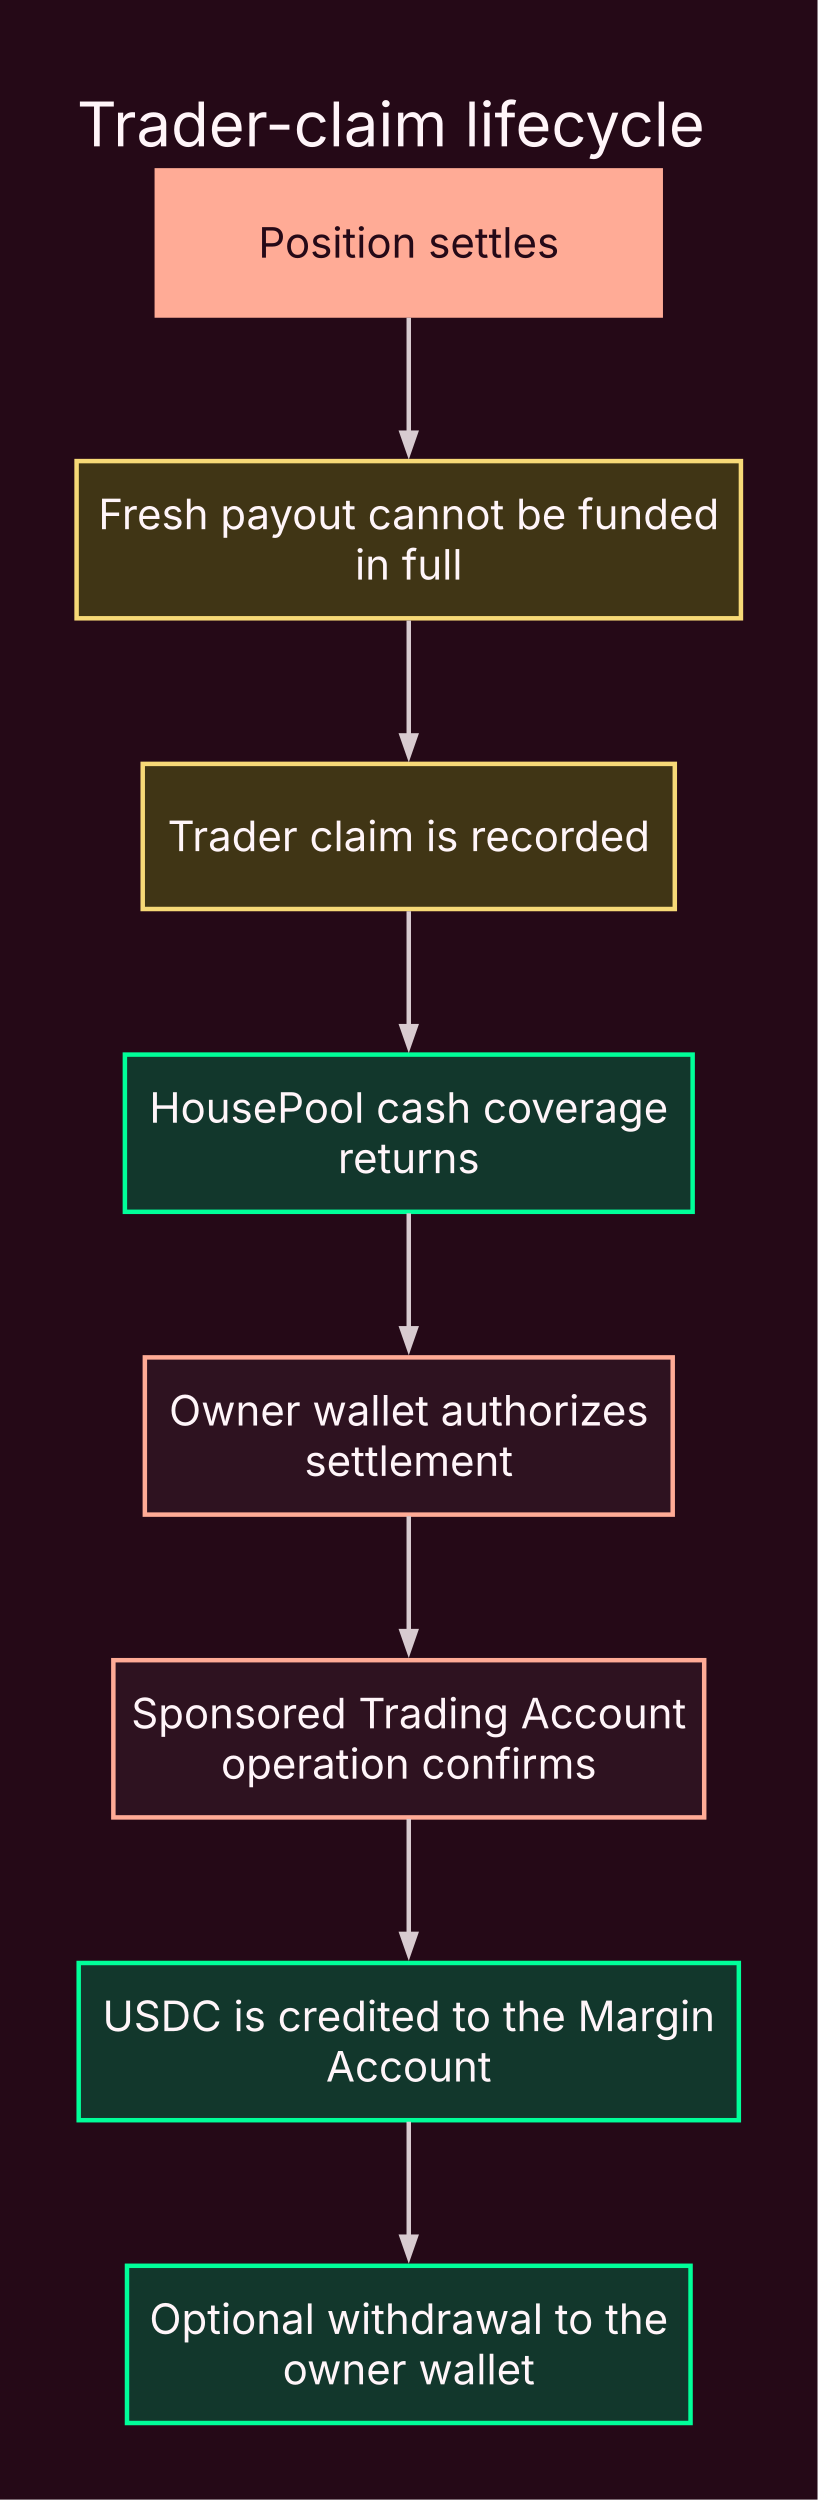
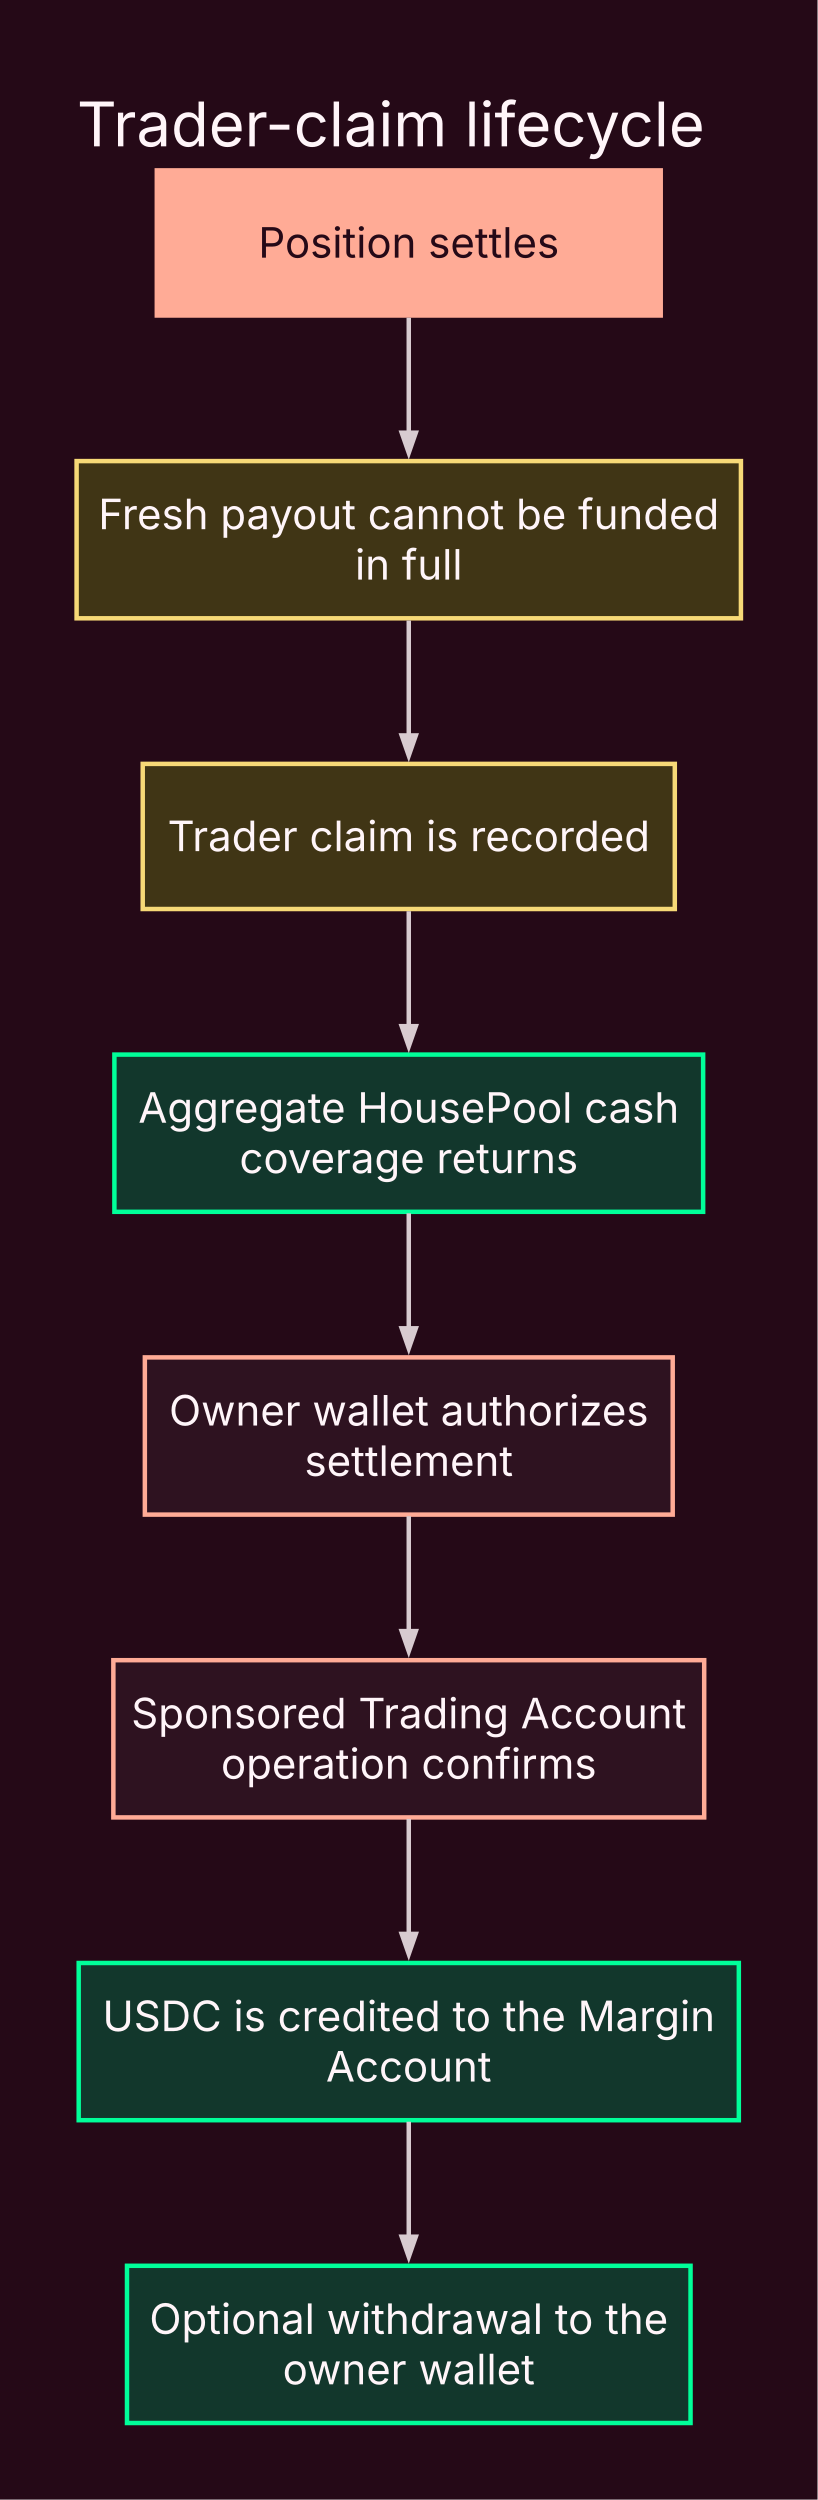
<svg xmlns="http://www.w3.org/2000/svg" xmlns:xlink="http://www.w3.org/1999/xlink" role="img" aria-labelledby="trader-claim-lifecycle-title trader-claim-lifecycle-description" focusable="false" width="292pt" height="893pt" viewBox="0.00 0.00 292.00 893.00">
  <style>text { font-family: "Uncut Sans", Inter, ui-sans-serif, system-ui, -apple-system, BlinkMacSystemFont, "Segoe UI", sans-serif; }</style>
  <g id="graph0" class="graph" transform="scale(1 1) rotate(0) translate(27.36 865.5)">
    <polygon fill="#250917" stroke="none" points="-27.36,27.36 -27.36,-865.5 264.66,-865.5 264.66,27.36 -27.36,27.36" />
    <text xml:space="preserve" text-anchor="middle" x="112.25" y="-813.24" font-family="Arial" font-size="22.00" fill="#fff5f9">Trader-claim lifecycle</text>
    <g id="node1" class="node">
      <g id="a_node1">
        <a xlink:title="Position settles">
          <polygon fill="#ffab96" stroke="#ffab96" stroke-width="1.6" points="208.65,-804.64 28.65,-804.64 28.65,-752.8 208.65,-752.8 208.65,-804.64" />
          <text xml:space="preserve" text-anchor="middle" x="118.65" y="-773.47" font-family="Arial" font-size="15.00" fill="#250917">Position settles</text>
        </a>
      </g>
    </g>
    <g id="node2" class="node">
      <g id="a_node2">
        <a xlink:title="Fresh payout cannot be funded in full">
          <polygon fill="#403515" stroke="#f7d977" stroke-width="1.6" points="237.3,-700.8 0,-700.8 0,-644.64 237.3,-644.64 237.3,-700.8" />
          <text xml:space="preserve" text-anchor="middle" x="118.65" y="-676.47" font-family="Arial" font-size="15.00" fill="#fff5f9">Fresh payout cannot be funded</text>
          <text xml:space="preserve" text-anchor="middle" x="118.65" y="-658.47" font-family="Arial" font-size="15.00" fill="#fff5f9">in full</text>
        </a>
      </g>
    </g>
    <g id="edge1" class="edge">
      <path fill="none" stroke="#d8cbd0" stroke-width="1.6" d="M118.65,-752.01C118.65,-739.62 118.65,-724.53 118.65,-710.91" />
      <polygon fill="#d8cbd0" stroke="#d8cbd0" stroke-width="1.6" points="121.17,-710.94 118.65,-703.74 116.13,-710.94 121.17,-710.94" />
    </g>
    <g id="node3" class="node">
      <g id="a_node3">
        <a xlink:title="Trader claim is recorded">
          <polygon fill="#403515" stroke="#f7d977" stroke-width="1.6" points="213.68,-592.64 23.62,-592.64 23.62,-540.8 213.68,-540.8 213.68,-592.64" />
          <text xml:space="preserve" text-anchor="middle" x="118.65" y="-561.47" font-family="Arial" font-size="15.00" fill="#fff5f9">Trader claim is recorded</text>
        </a>
      </g>
    </g>
    <g id="edge2" class="edge">
      <path fill="none" stroke="#d8cbd0" stroke-width="1.6" d="M118.65,-643.85C118.65,-631.16 118.65,-616.02 118.65,-602.59" />
      <polygon fill="#d8cbd0" stroke="#d8cbd0" stroke-width="1.6" points="121.17,-602.79 118.65,-595.59 116.13,-602.79 121.17,-602.79" />
    </g>
    <g id="node4" class="node">
      <g id="a_node4">
-         <a xlink:title="HousePool cash coverage returns">
-           <polygon fill="#12372c" stroke="#00ff99" stroke-width="1.6" points="220.05,-488.8 17.25,-488.8 17.25,-432.64 220.05,-432.64 220.05,-488.8" />
-           <text xml:space="preserve" text-anchor="middle" x="118.65" y="-464.47" font-family="Arial" font-size="15.00" fill="#fff5f9">HousePool cash coverage</text>
-           <text xml:space="preserve" text-anchor="middle" x="118.65" y="-446.47" font-family="Arial" font-size="15.00" fill="#fff5f9">returns</text>
+         <a xlink:title="Aggregate HousePool cash coverage returns">
+           <polygon fill="#12372c" stroke="#00ff99" stroke-width="1.6" points="223.8,-488.8 13.5,-488.8 13.5,-432.64 223.8,-432.64 223.8,-488.8" />
+           <text xml:space="preserve" text-anchor="middle" x="118.65" y="-464.47" font-family="Arial" font-size="15.00" fill="#fff5f9">Aggregate HousePool cash</text>
+           <text xml:space="preserve" text-anchor="middle" x="118.65" y="-446.47" font-family="Arial" font-size="15.00" fill="#fff5f9">coverage returns</text>
        </a>
      </g>
    </g>
    <g id="edge3" class="edge">
      <path fill="none" stroke="#d8cbd0" stroke-width="1.6" d="M118.65,-540.01C118.65,-527.62 118.65,-512.53 118.65,-498.91" />
      <polygon fill="#d8cbd0" stroke="#d8cbd0" stroke-width="1.6" points="121.17,-498.94 118.65,-491.74 116.13,-498.94 121.17,-498.94" />
    </g>
    <g id="node5" class="node">
      <g id="a_node5">
        <a xlink:title="Owner wallet authorizes settlement">
          <polygon fill="#2e1220" stroke="#ffab96" stroke-width="1.6" points="212.93,-380.64 24.38,-380.64 24.38,-324.48 212.93,-324.48 212.93,-380.64" />
          <text xml:space="preserve" text-anchor="middle" x="118.65" y="-356.31" font-family="Arial" font-size="15.00" fill="#fff5f9">Owner wallet authorizes</text>
          <text xml:space="preserve" text-anchor="middle" x="118.65" y="-338.31" font-family="Arial" font-size="15.00" fill="#fff5f9">settlement</text>
        </a>
      </g>
    </g>
    <g id="edge4" class="edge">
      <path fill="none" stroke="#d8cbd0" stroke-width="1.6" d="M118.65,-432.1C118.65,-419.55 118.65,-404.5 118.65,-390.95" />
      <polygon fill="#d8cbd0" stroke="#d8cbd0" stroke-width="1.6" points="121.17,-391.03 118.65,-383.83 116.13,-391.03 121.17,-391.03" />
    </g>
    <g id="node6" class="node">
      <g id="a_node6">
        <a xlink:title="Sponsored Trading Account operation confirms">
          <polygon fill="#2e1220" stroke="#ffab96" stroke-width="1.6" points="224.18,-272.48 13.13,-272.48 13.13,-216.32 224.18,-216.32 224.18,-272.48" />
          <text xml:space="preserve" text-anchor="middle" x="118.65" y="-248.15" font-family="Arial" font-size="15.00" fill="#fff5f9">Sponsored Trading Account</text>
          <text xml:space="preserve" text-anchor="middle" x="118.65" y="-230.15" font-family="Arial" font-size="15.00" fill="#fff5f9">operation confirms</text>
        </a>
      </g>
    </g>
    <g id="edge5" class="edge">
      <path fill="none" stroke="#d8cbd0" stroke-width="1.6" d="M118.65,-323.94C118.65,-311.39 118.65,-296.34 118.65,-282.79" />
      <polygon fill="#d8cbd0" stroke="#d8cbd0" stroke-width="1.6" points="121.17,-282.87 118.65,-275.67 116.13,-282.87 121.17,-282.87" />
    </g>
    <g id="node7" class="node">
      <g id="a_node7">
        <a xlink:title="USDC is credited to the Margin Account">
          <polygon fill="#12372c" stroke="#00ff99" stroke-width="1.6" points="236.55,-164.32 0.75,-164.32 0.75,-108.16 236.55,-108.16 236.55,-164.32" />
          <text xml:space="preserve" text-anchor="middle" x="118.65" y="-139.99" font-family="Arial" font-size="15.00" fill="#fff5f9">USDC is credited to the Margin</text>
          <text xml:space="preserve" text-anchor="middle" x="118.65" y="-121.99" font-family="Arial" font-size="15.00" fill="#fff5f9">Account</text>
        </a>
      </g>
    </g>
    <g id="edge6" class="edge">
      <path fill="none" stroke="#d8cbd0" stroke-width="1.6" d="M118.65,-215.78C118.65,-203.23 118.65,-188.18 118.65,-174.63" />
      <polygon fill="#d8cbd0" stroke="#d8cbd0" stroke-width="1.6" points="121.17,-174.71 118.65,-167.51 116.13,-174.71 121.17,-174.71" />
    </g>
    <g id="node8" class="node">
      <g id="a_node8">
        <a xlink:title="Optional withdrawal to the owner wallet">
          <polygon fill="#12372c" stroke="#00ff99" stroke-width="1.6" points="219.3,-56.16 18,-56.16 18,0 219.3,0 219.3,-56.16" />
          <text xml:space="preserve" text-anchor="middle" x="118.65" y="-31.83" font-family="Arial" font-size="15.00" fill="#fff5f9">Optional withdrawal to the</text>
          <text xml:space="preserve" text-anchor="middle" x="118.65" y="-13.83" font-family="Arial" font-size="15.00" fill="#fff5f9">owner wallet</text>
        </a>
      </g>
    </g>
    <g id="edge7" class="edge">
      <path fill="none" stroke="#d8cbd0" stroke-width="1.6" d="M118.65,-107.62C118.65,-95.07 118.65,-80.02 118.65,-66.47" />
      <polygon fill="#d8cbd0" stroke="#d8cbd0" stroke-width="1.6" points="121.17,-66.55 118.65,-59.35 116.13,-66.55 121.17,-66.55" />
    </g>
  </g>
</svg>
